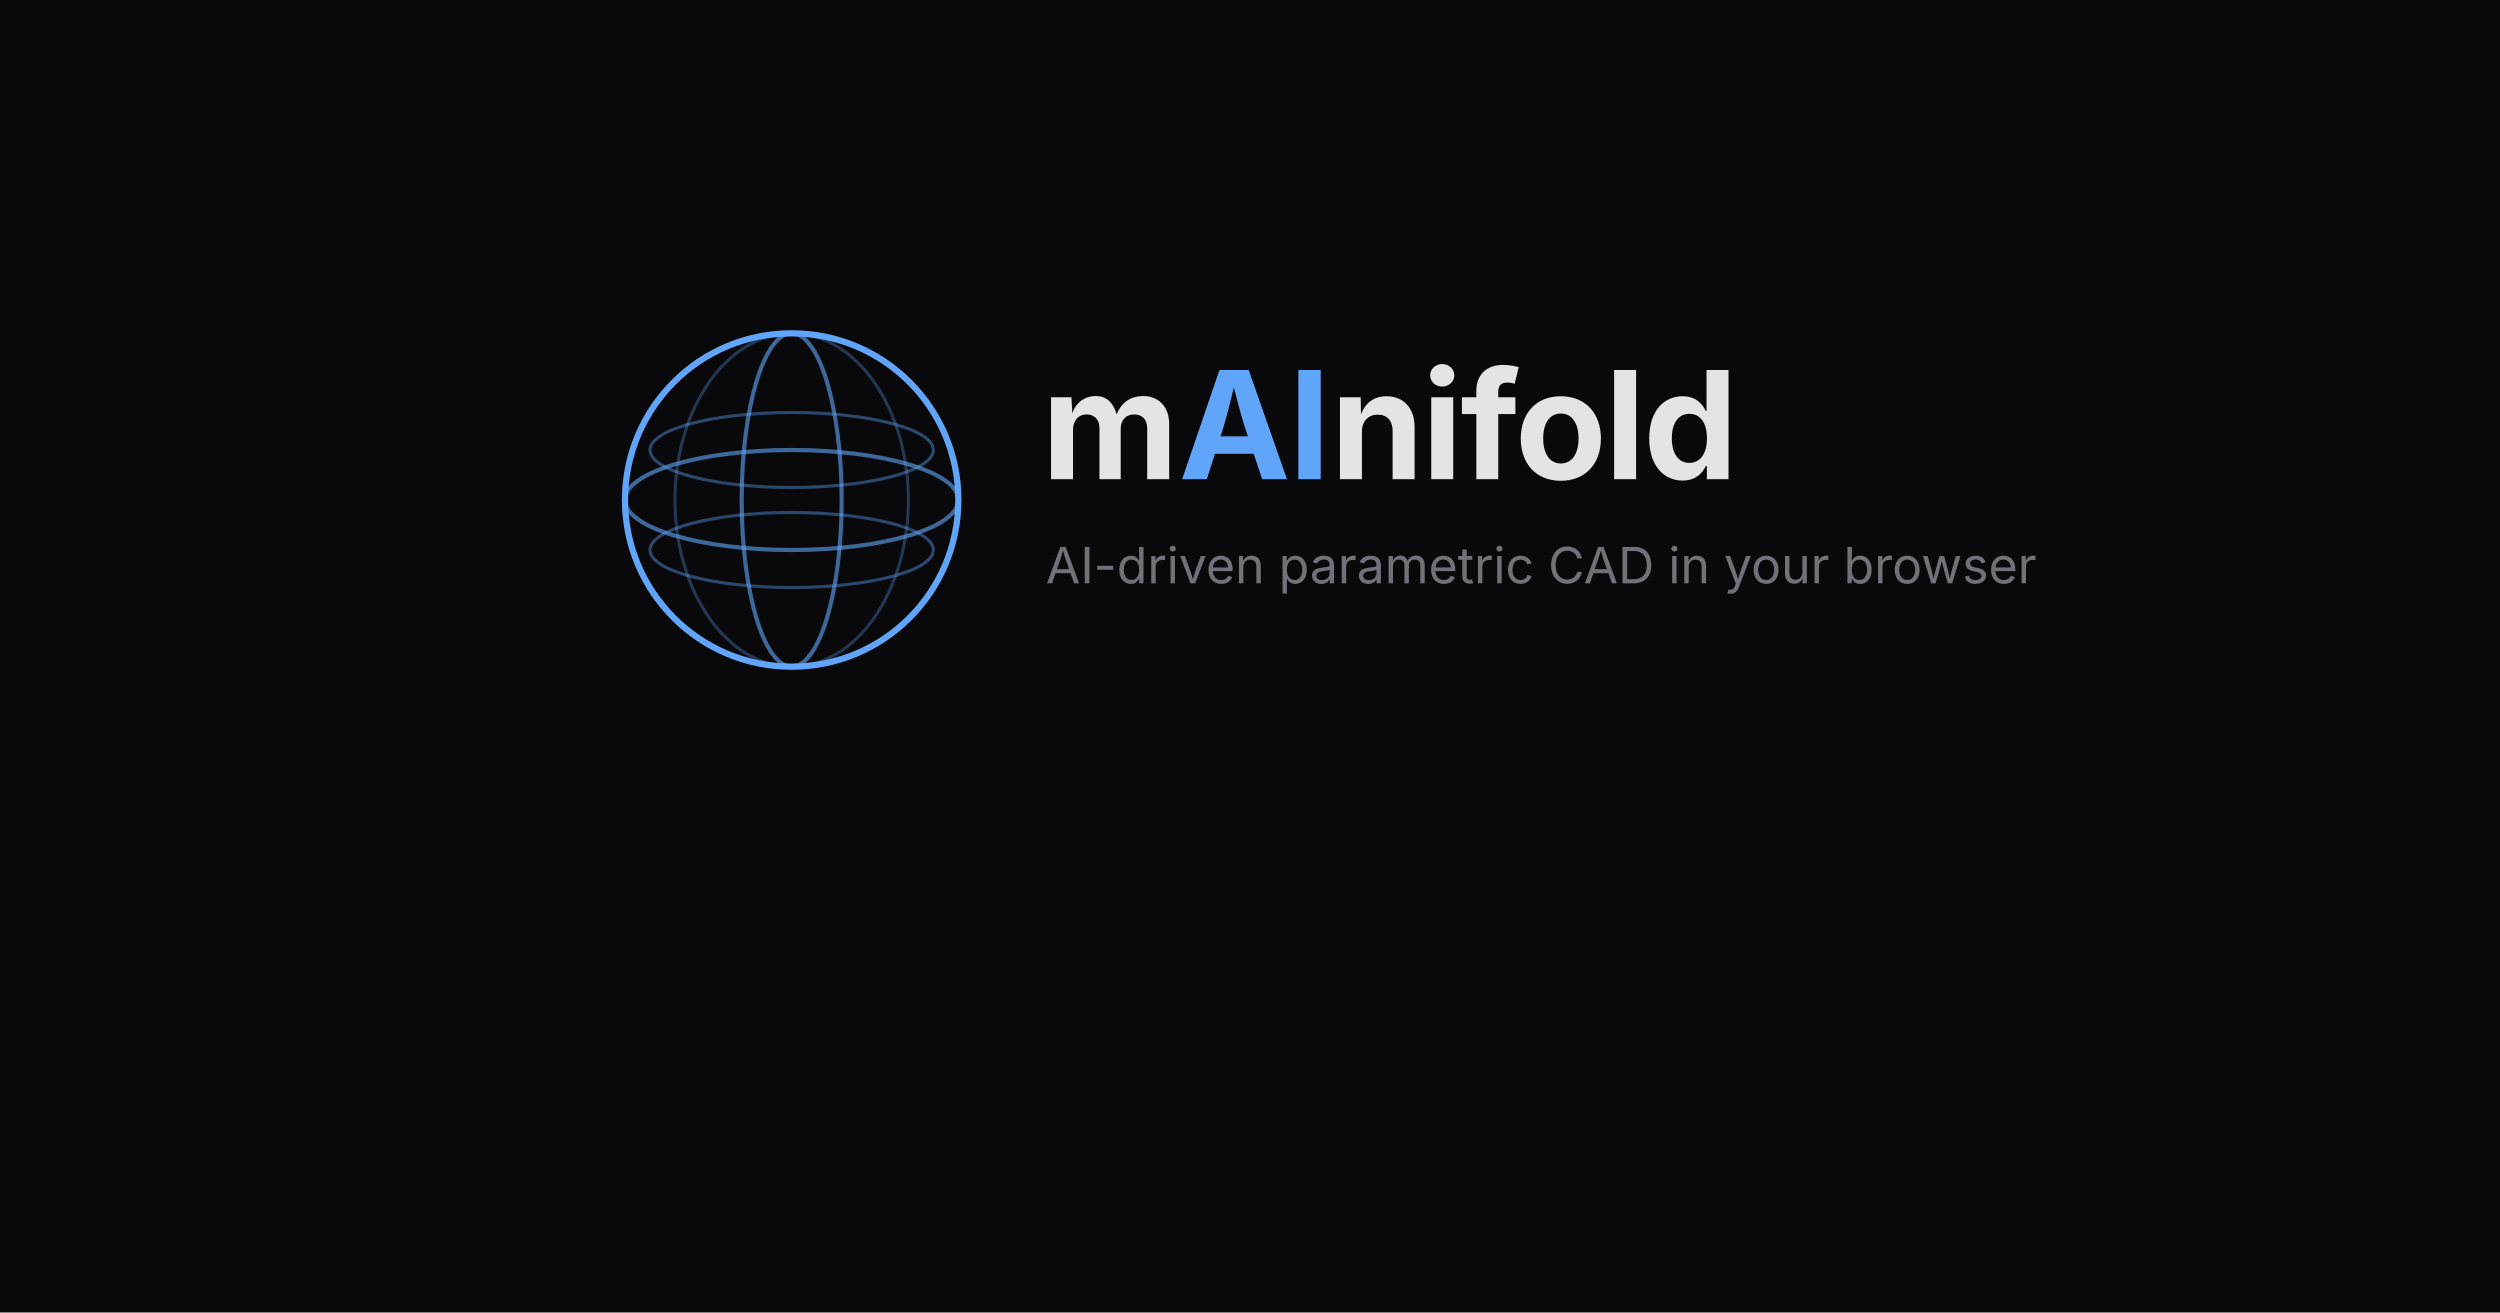
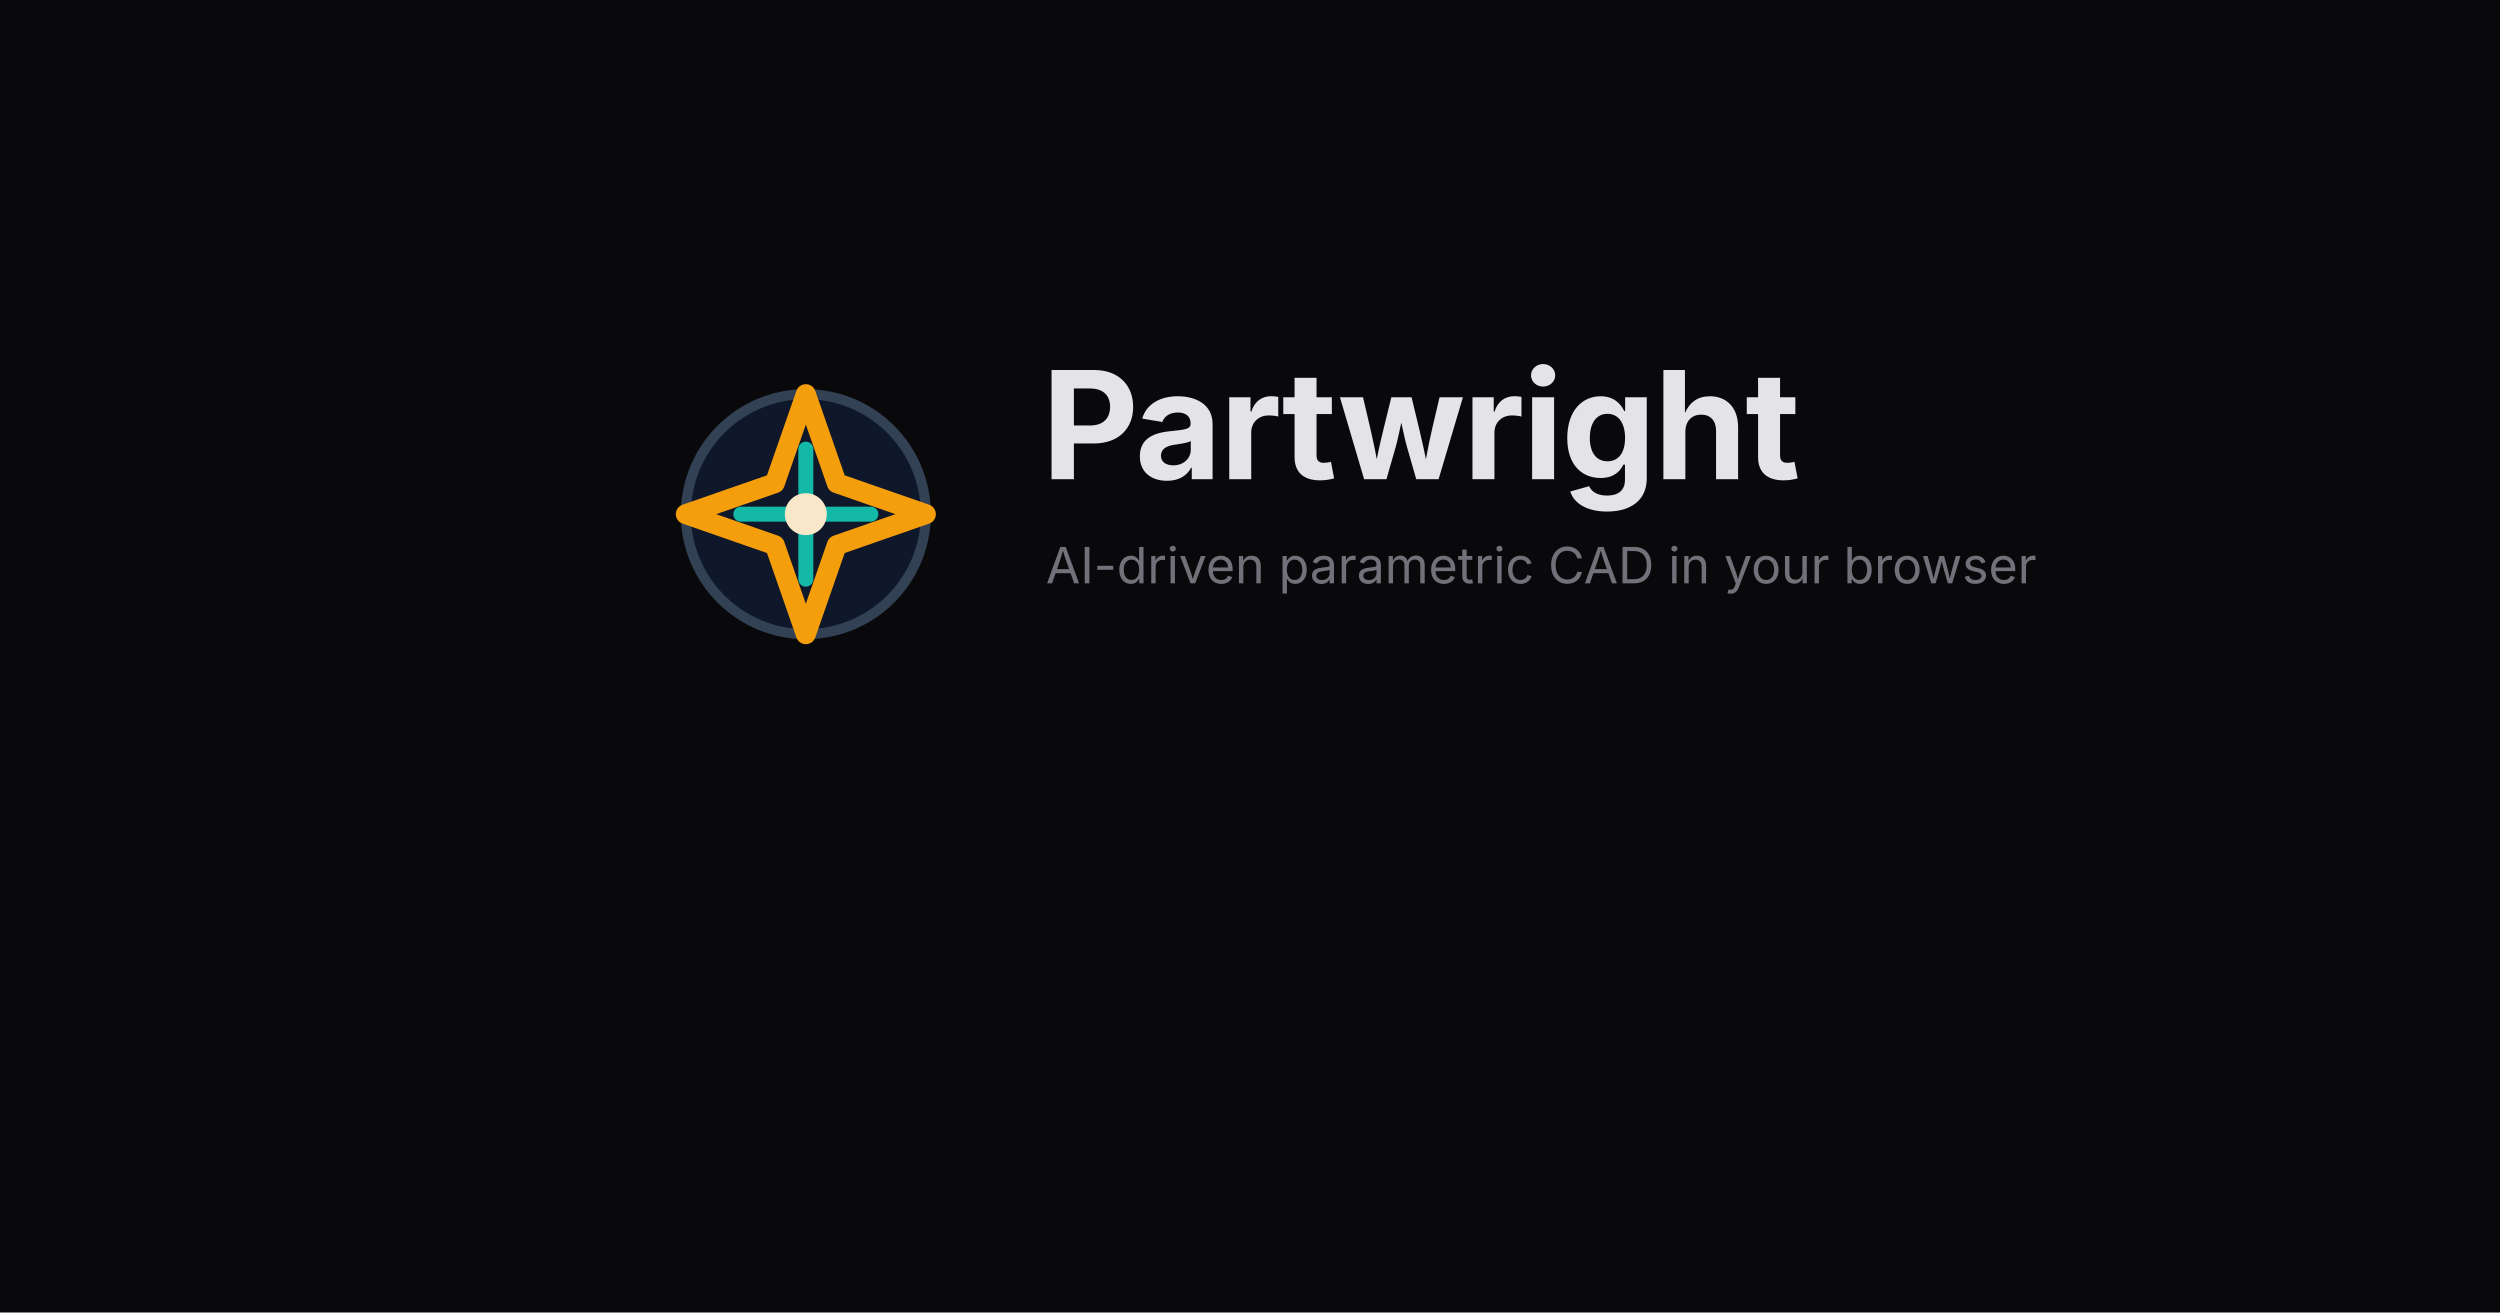
<svg xmlns="http://www.w3.org/2000/svg" width="1200" height="630" viewBox="0 0 1200 630" fill="none">
  <defs>
    <linearGradient id="bg" x1="0" y1="0" x2="1200" y2="630">
      <stop offset="0%" stop-color="#09090b" />
      <stop offset="50%" stop-color="#0f172a" />
      <stop offset="100%" stop-color="#1e1b4b" />
    </linearGradient>
-     <linearGradient id="mesh" x1="0" y1="0" x2="200" y2="200">
-       <stop offset="0%" stop-color="#60a5fa" />
-       <stop offset="100%" stop-color="#818cf8" />
+     <linearGradient id="mesh" x1="300" y1="160" x2="460" y2="330">
+       <stop offset="0%" stop-color="#f59e0b" />
+       <stop offset="100%" stop-color="#14b8a6" />
    </linearGradient>
  </defs>
  <rect width="1200" height="630" fill="url(#bg)" />
-   <g transform="translate(380, 240)">
-     <circle cx="0" cy="0" r="80" fill="none" stroke="url(#mesh)" stroke-width="3" />
-     <ellipse cx="0" cy="0" rx="80" ry="24" fill="none" stroke="#60a5fa" stroke-width="2" opacity="0.6" />
-     <ellipse cx="0" cy="-24" rx="68" ry="18" fill="none" stroke="#60a5fa" stroke-width="1.5" opacity="0.4" />
-     <ellipse cx="0" cy="24" rx="68" ry="18" fill="none" stroke="#60a5fa" stroke-width="1.5" opacity="0.4" />
-     <ellipse cx="0" cy="0" rx="24" ry="80" fill="none" stroke="#60a5fa" stroke-width="2" opacity="0.6" />
-     <ellipse cx="0" cy="0" rx="56" ry="80" fill="none" stroke="#60a5fa" stroke-width="1.5" opacity="0.3" />
+   <g transform="translate(310, 170) scale(2.4)">
+     <circle cx="32" cy="32" r="24" fill="#0f172a" stroke="#334155" stroke-width="2" />
+     <path d="M32 8l6.2 17.8L56 32l-17.8 6.2L32 56l-6.2-17.8L8 32l17.8-6.2L32 8z" fill="none" stroke="#f59e0b" stroke-width="4" stroke-linejoin="round" />
+     <path d="M32 19v26M19 32h26" stroke="#14b8a6" stroke-width="3" stroke-linecap="round" />
+     <circle cx="32" cy="32" r="4.2" fill="#f8e7c9" />
  </g>
  <text x="500" y="230" font-family="-apple-system, BlinkMacSystemFont, 'Segoe UI', system-ui, sans-serif" font-size="72" font-weight="700" fill="#e4e4e7" letter-spacing="-1">
-     m<tspan fill="#60a5fa">AI</tspan>nifold
+     Partwright
  </text>
  <text x="502" y="280" font-family="-apple-system, BlinkMacSystemFont, 'Segoe UI', system-ui, sans-serif" font-size="24" fill="#71717a">
    AI-driven parametric CAD in your browser
  </text>
</svg>
